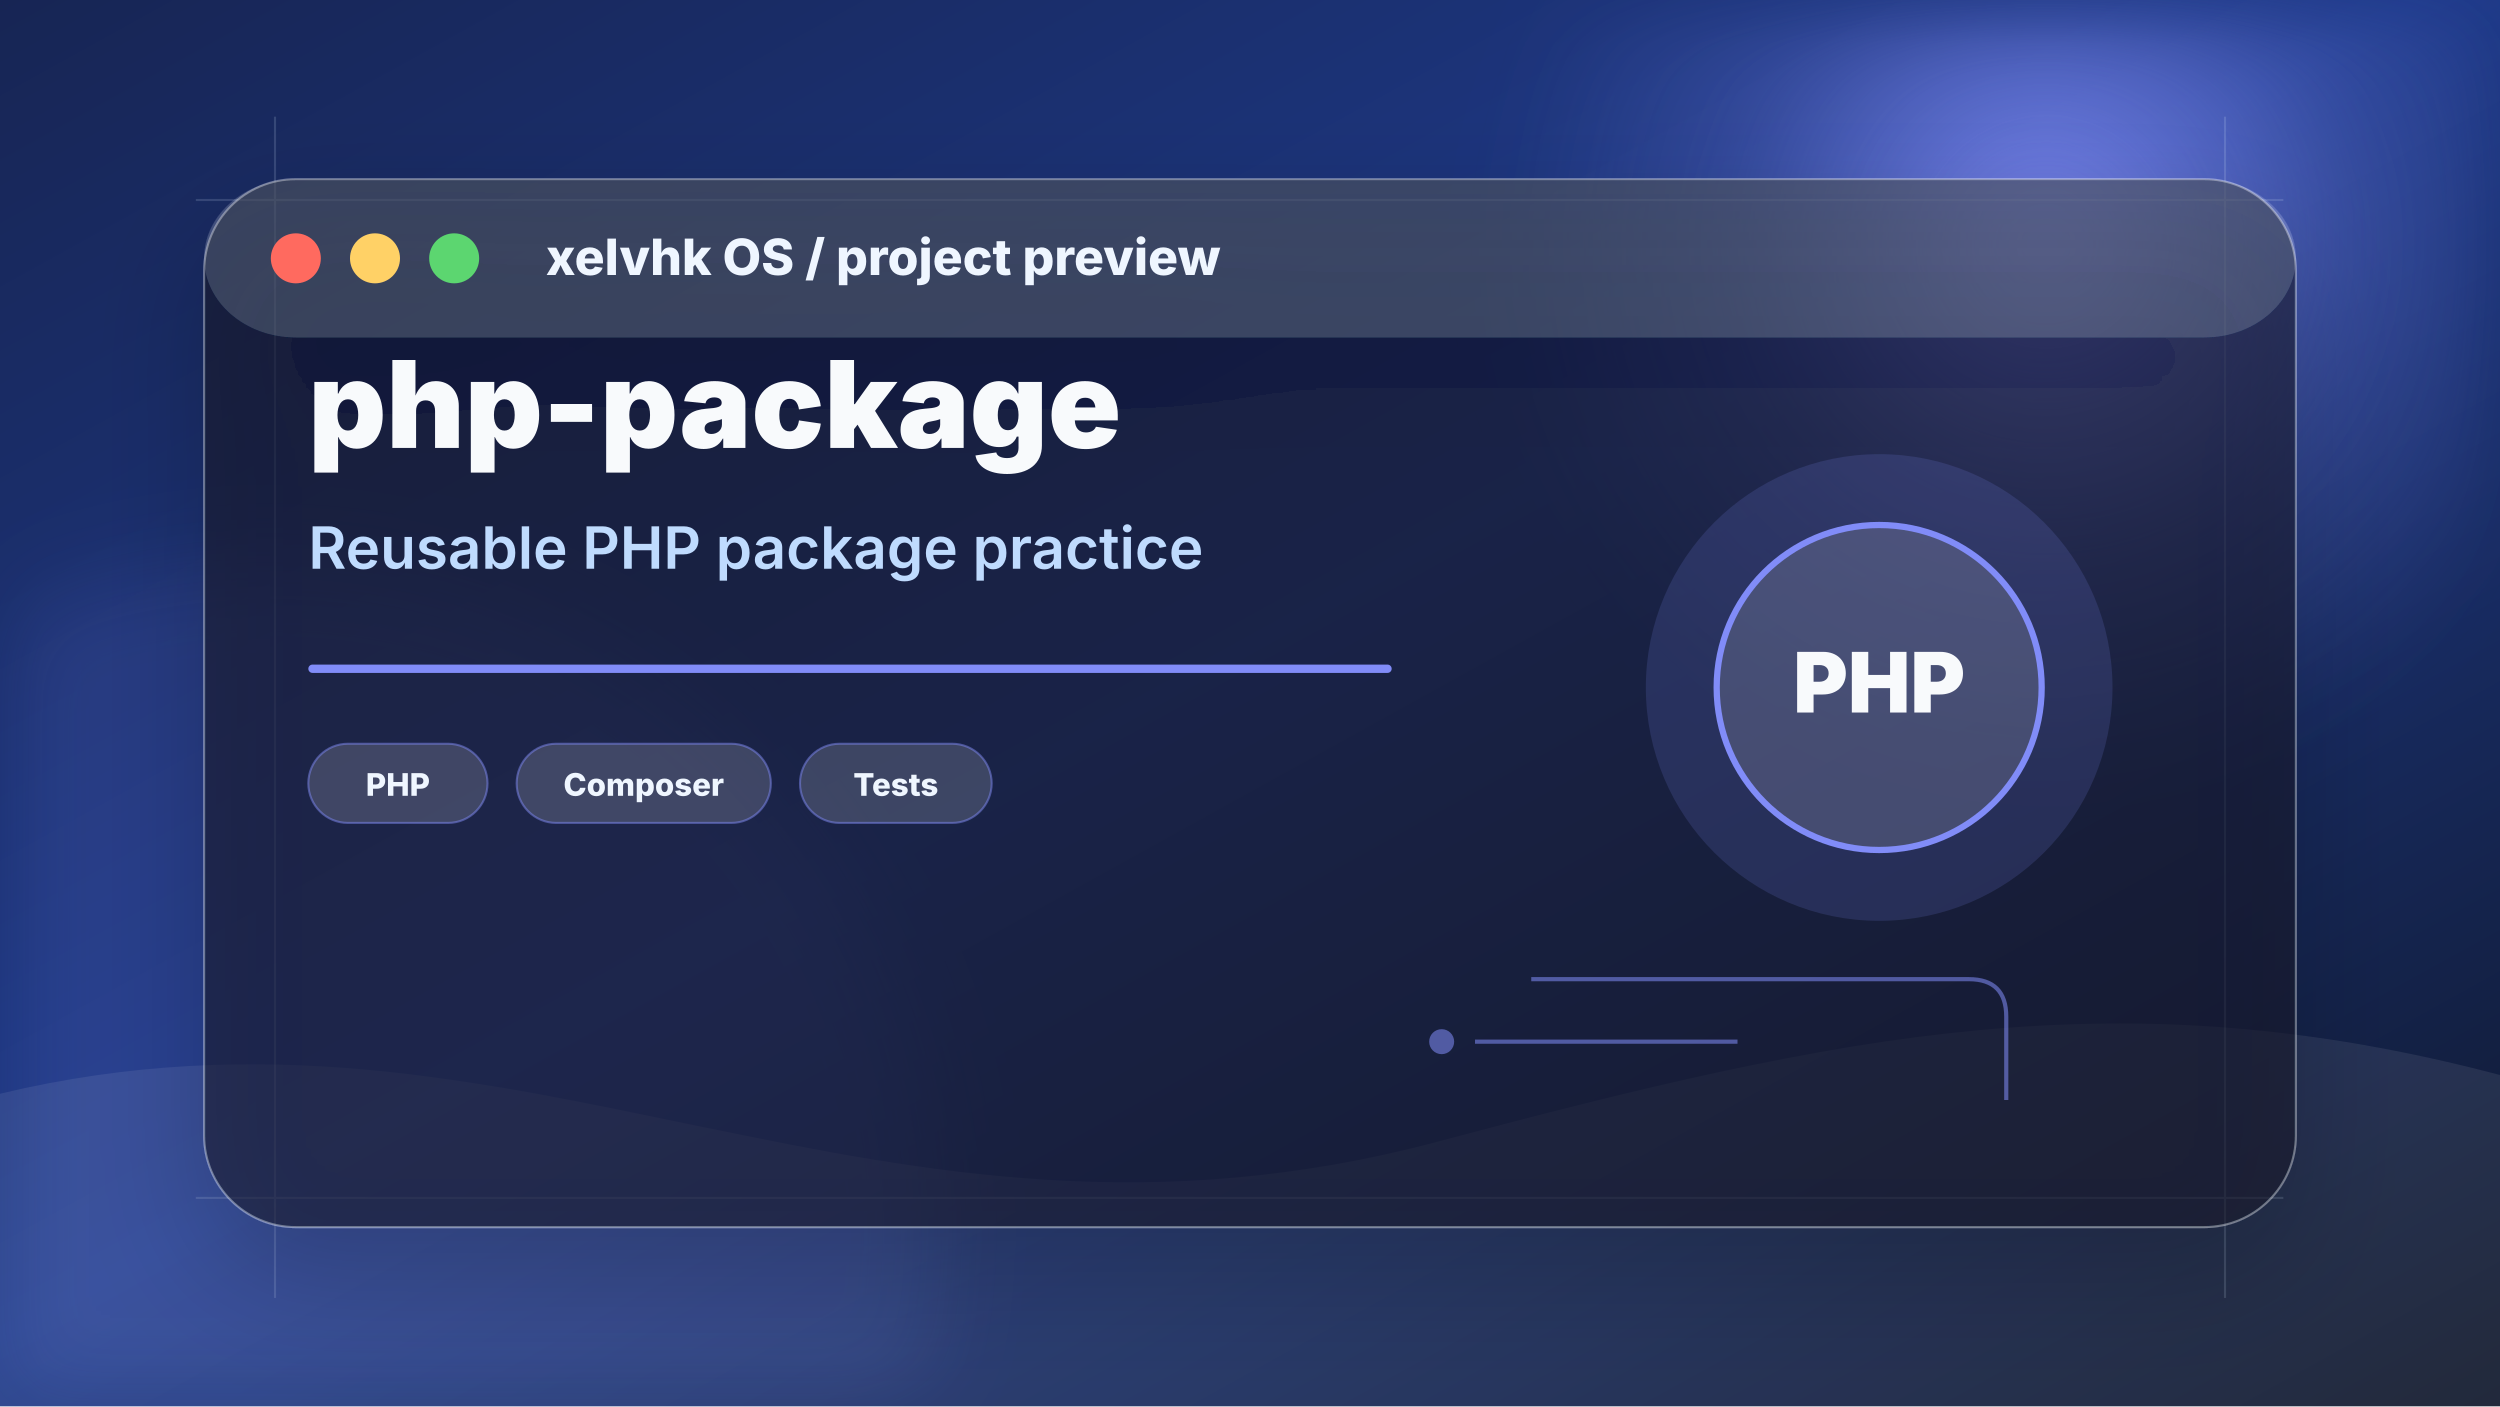
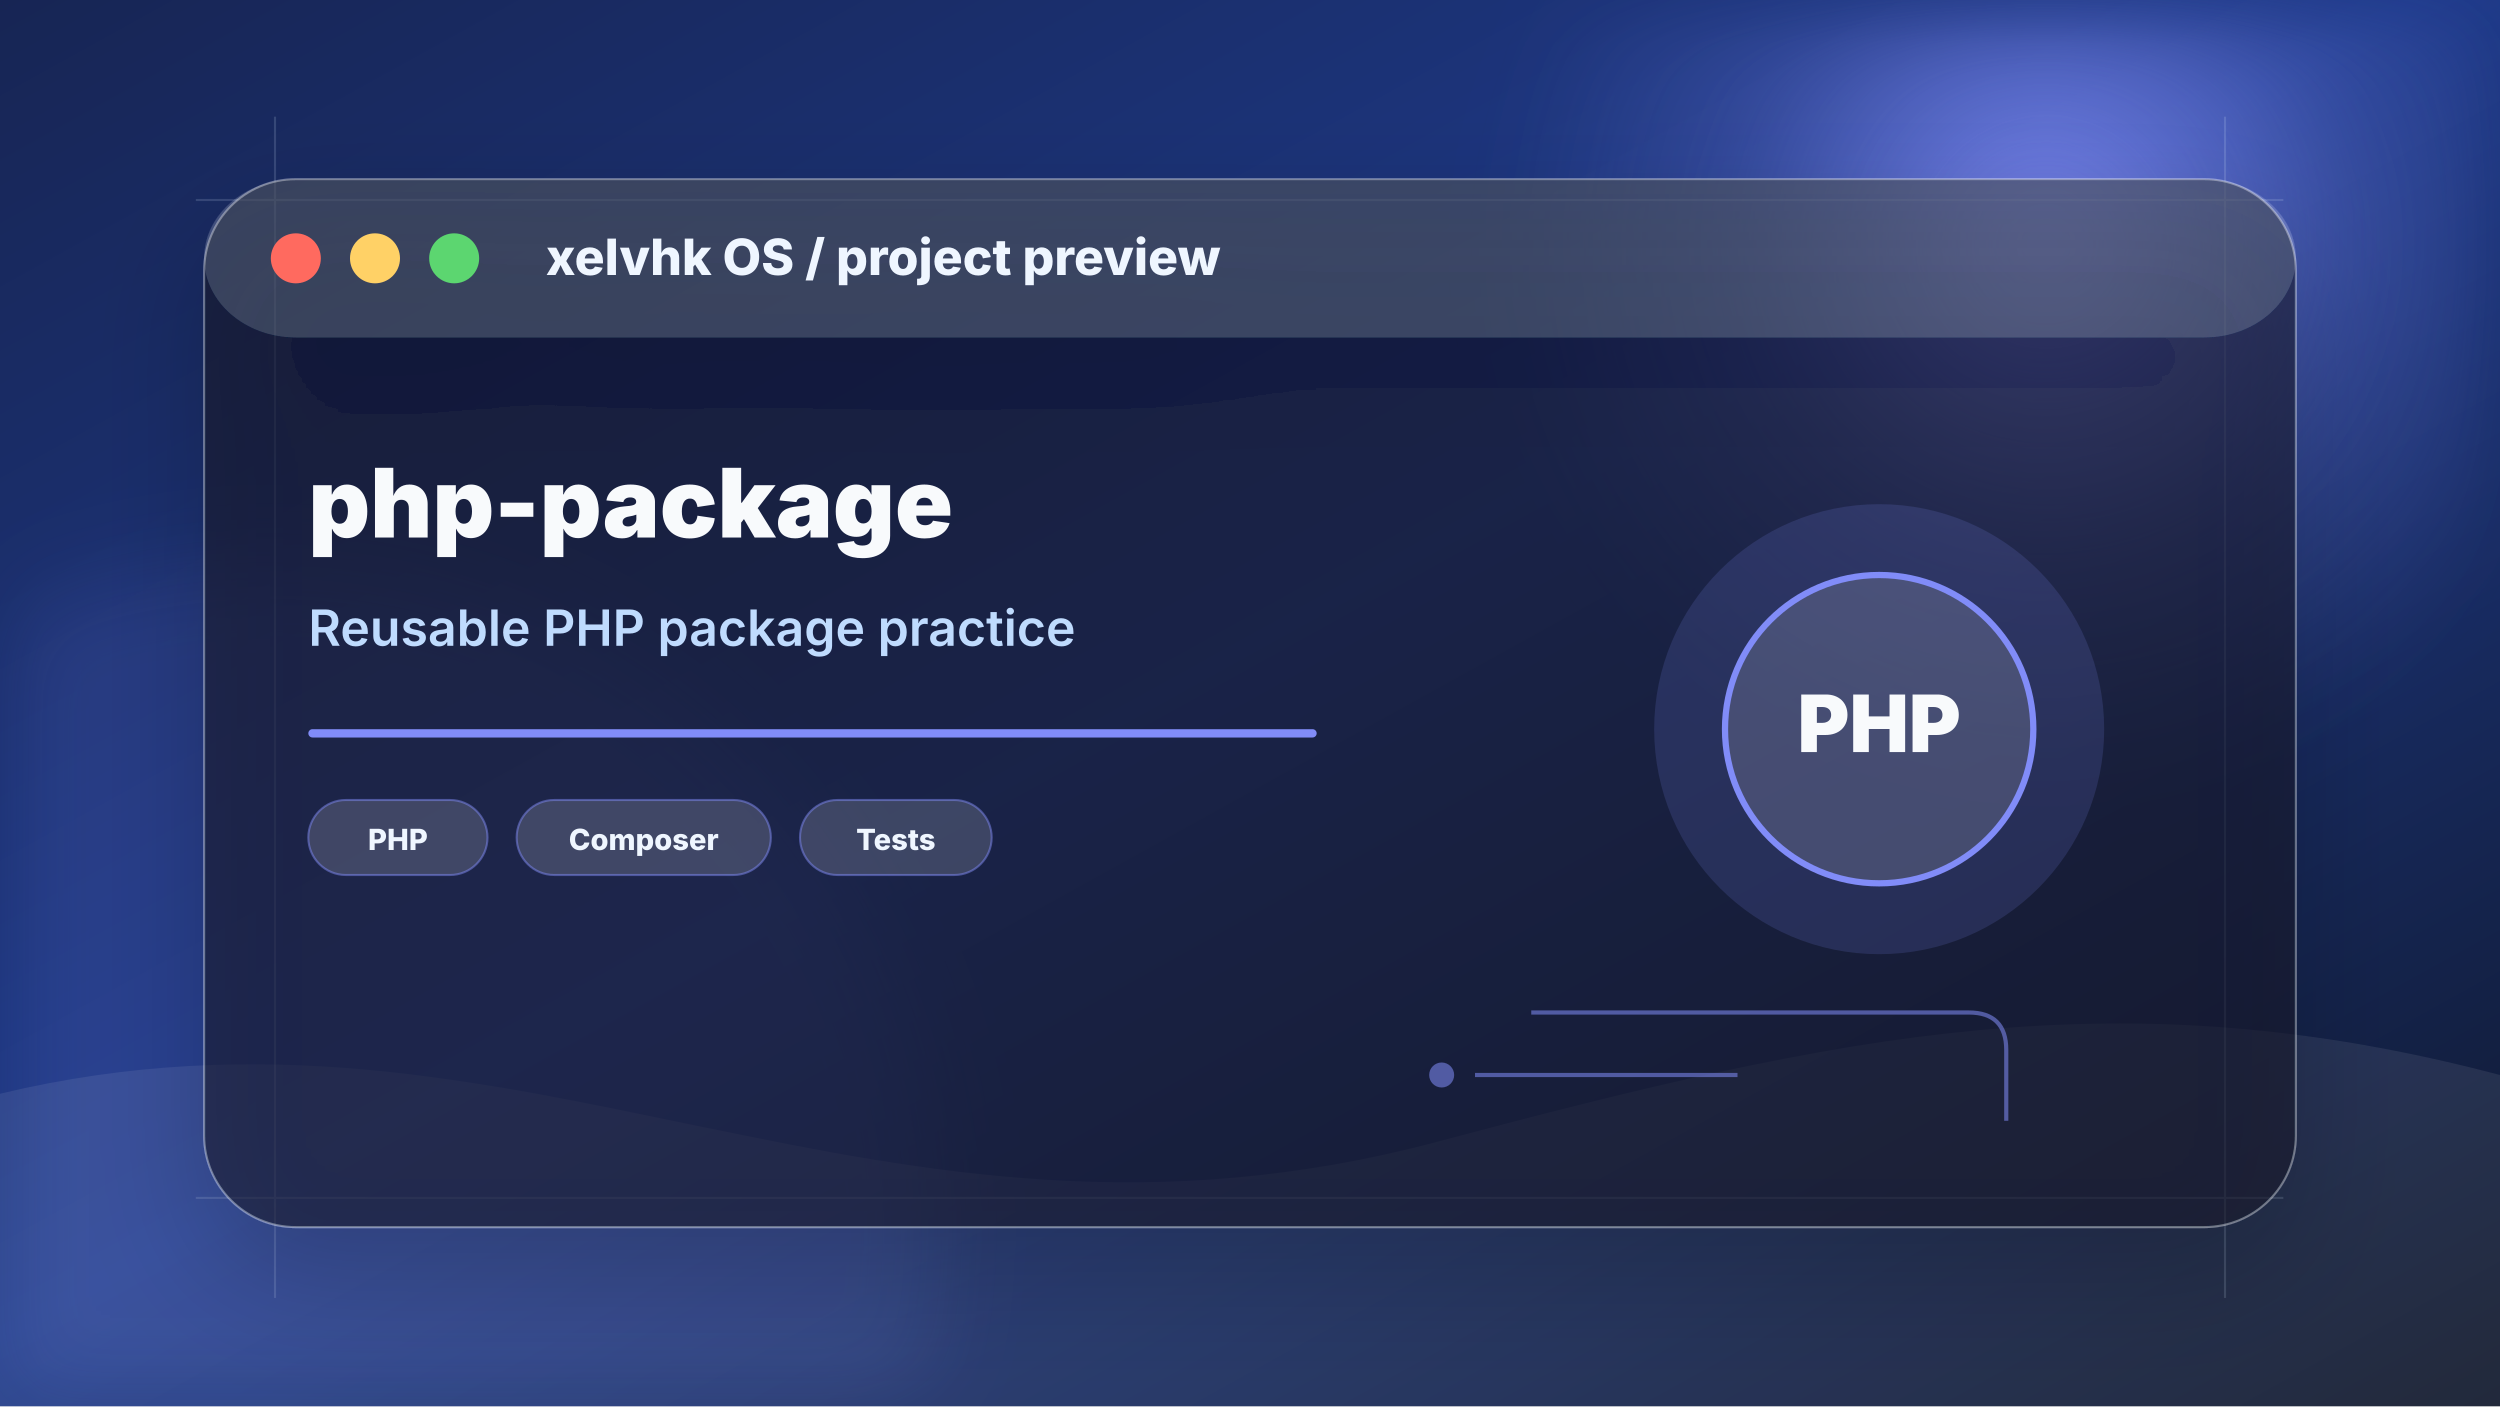
<svg xmlns="http://www.w3.org/2000/svg" width="1200" height="675" viewBox="0 0 1200 675" role="img" aria-label="php-package preview">
  <defs>
    <linearGradient id="bg" x1="0" y1="0" x2="1" y2="1">
      <stop offset="0" stop-color="#172554" />
      <stop offset="0.48" stop-color="#1e3a8a" />
      <stop offset="1" stop-color="#0f172a" />
    </linearGradient>
    <radialGradient id="orb" cx="50%" cy="50%" r="50%">
      <stop offset="0" stop-color="#818cf8" stop-opacity="0.95" />
      <stop offset="0.58" stop-color="#818cf8" stop-opacity="0.22" />
      <stop offset="1" stop-color="#818cf8" stop-opacity="0" />
    </radialGradient>
    <filter id="blur">
      <feGaussianBlur stdDeviation="22" />
    </filter>
    <filter id="shadow" x="-20%" y="-20%" width="140%" height="140%">
      <feDropShadow dx="0" dy="24" stdDeviation="28" flood-color="#020617" flood-opacity="0.34" />
    </filter>
  </defs>
  <rect width="1200" height="675" fill="url(#bg)" />
  <circle cx="982" cy="118" r="260" fill="url(#orb)" filter="url(#blur)" />
  <circle cx="130" cy="590" r="320" fill="#818cf8" opacity="0.12" filter="url(#blur)" />
  <path d="M0 525 C250 465 420 620 690 548 C885 496 1018 468 1200 516 L1200 675 L0 675 Z" fill="#ffffff" opacity="0.08" />
  <g opacity="0.16" stroke="#dbeafe" stroke-width="1">
    <path d="M94 96 H1096" />
    <path d="M94 575 H1096" />
    <path d="M132 56 V623" />
    <path d="M1068 56 V623" />
  </g>
  <g filter="url(#shadow)">
    <rect x="98" y="86" width="1004" height="503" rx="44" fill="rgba(15,23,42,0.58)" stroke="rgba(255,255,255,0.36)" />
    <rect x="98" y="86" width="1004" height="76" rx="44" fill="rgba(255,255,255,0.16)" />
    <circle cx="142" cy="124" r="12" fill="#ff6b5f" />
    <circle cx="180" cy="124" r="12" fill="#ffd166" />
    <circle cx="218" cy="124" r="12" fill="#5bd66f" />
    <text x="262" y="132" font-family="Manrope, Inter, Arial, sans-serif" font-size="24" font-weight="800" fill="#eff6ff">xelvhk OS / project preview</text>
  </g>
-   <g transform="translate(790 218)">
-     <circle cx="112" cy="112" r="112" fill="#818cf8" opacity="0.16" />
-     <circle cx="112" cy="112" r="78" fill="rgba(255,255,255,0.14)" stroke="#818cf8" stroke-width="3" />
-     <text x="112" y="124" text-anchor="middle" font-family="Manrope, Inter, Arial, sans-serif" font-size="40" font-weight="900" fill="#f8fafc">PHP</text>
+   <g transform="translate(790 238)">
+     <circle cx="112" cy="112" r="108" fill="#818cf8" opacity="0.16" />
+     <circle cx="112" cy="112" r="74" fill="rgba(255,255,255,0.14)" stroke="#818cf8" stroke-width="3" />
+     <text x="112" y="123" text-anchor="middle" font-family="Manrope, Inter, Arial, sans-serif" font-size="38" font-weight="900" fill="#f8fafc">PHP</text>
  </g>
-   <g transform="translate(148 215)">
-     <text x="0" y="0" font-family="Manrope, Inter, Arial, sans-serif" font-size="58" font-weight="900" fill="#f8fafc">php-package</text>
-     <text x="0" y="58" font-family="Manrope, Inter, Arial, sans-serif" font-size="28" font-weight="600" fill="#bfdbfe">Reusable PHP package practice</text>
-     <rect x="0" y="104" width="520" height="4" rx="2" fill="#818cf8" />
-     <g transform="translate(0 142)">
+   <g transform="translate(148 258)">
+     <text x="0" y="0" font-family="Manrope, Inter, Arial, sans-serif" font-size="46" font-weight="900" fill="#f8fafc">php-package</text>
+     <text x="0" y="52" font-family="Manrope, Inter, Arial, sans-serif" font-size="24" font-weight="600" fill="#bfdbfe">Reusable PHP package practice</text>
+     <rect x="0" y="92" width="484" height="4" rx="2" fill="#818cf8" />
+     <g transform="translate(0 126)">
      <g transform="translate(0 0)">
-         <rect width="86" height="38" rx="19" fill="rgba(255,255,255,0.16)" stroke="#818cf8" stroke-opacity="0.48" />
-         <text x="43" y="25" text-anchor="middle" font-family="Manrope, Inter, Arial, sans-serif" font-size="15" font-weight="800" fill="#eff6ff">PHP</text>
+         <rect width="86" height="36" rx="18" fill="rgba(255,255,255,0.16)" stroke="#818cf8" stroke-opacity="0.48" />
+         <text x="43" y="24" text-anchor="middle" font-family="Manrope, Inter, Arial, sans-serif" font-size="14" font-weight="800" fill="#eff6ff">PHP</text>
      </g>
      <g transform="translate(100 0)">
-         <rect width="122" height="38" rx="19" fill="rgba(255,255,255,0.16)" stroke="#818cf8" stroke-opacity="0.48" />
-         <text x="61" y="25" text-anchor="middle" font-family="Manrope, Inter, Arial, sans-serif" font-size="15" font-weight="800" fill="#eff6ff">Composer</text>
+         <rect width="122" height="36" rx="18" fill="rgba(255,255,255,0.16)" stroke="#818cf8" stroke-opacity="0.48" />
+         <text x="61" y="24" text-anchor="middle" font-family="Manrope, Inter, Arial, sans-serif" font-size="14" font-weight="800" fill="#eff6ff">Composer</text>
      </g>
      <g transform="translate(236 0)">
-         <rect width="92" height="38" rx="19" fill="rgba(255,255,255,0.16)" stroke="#818cf8" stroke-opacity="0.48" />
-         <text x="46" y="25" text-anchor="middle" font-family="Manrope, Inter, Arial, sans-serif" font-size="15" font-weight="800" fill="#eff6ff">Tests</text>
+         <rect width="92" height="36" rx="18" fill="rgba(255,255,255,0.16)" stroke="#818cf8" stroke-opacity="0.48" />
+         <text x="46" y="24" text-anchor="middle" font-family="Manrope, Inter, Arial, sans-serif" font-size="14" font-weight="800" fill="#eff6ff">Tests</text>
      </g>
    </g>
  </g>
  <g opacity="0.55" fill="none" stroke="#818cf8" stroke-width="2">
-     <path d="M735 470 h210 q18 0 18 18 v40" />
-     <path d="M708 500 h126" />
-     <circle cx="692" cy="500" r="5" fill="#818cf8" />
+     <path d="M735 486 h210 q18 0 18 18 v34" />
+     <path d="M708 516 h126" />
+     <circle cx="692" cy="516" r="5" fill="#818cf8" />
  </g>
</svg>
